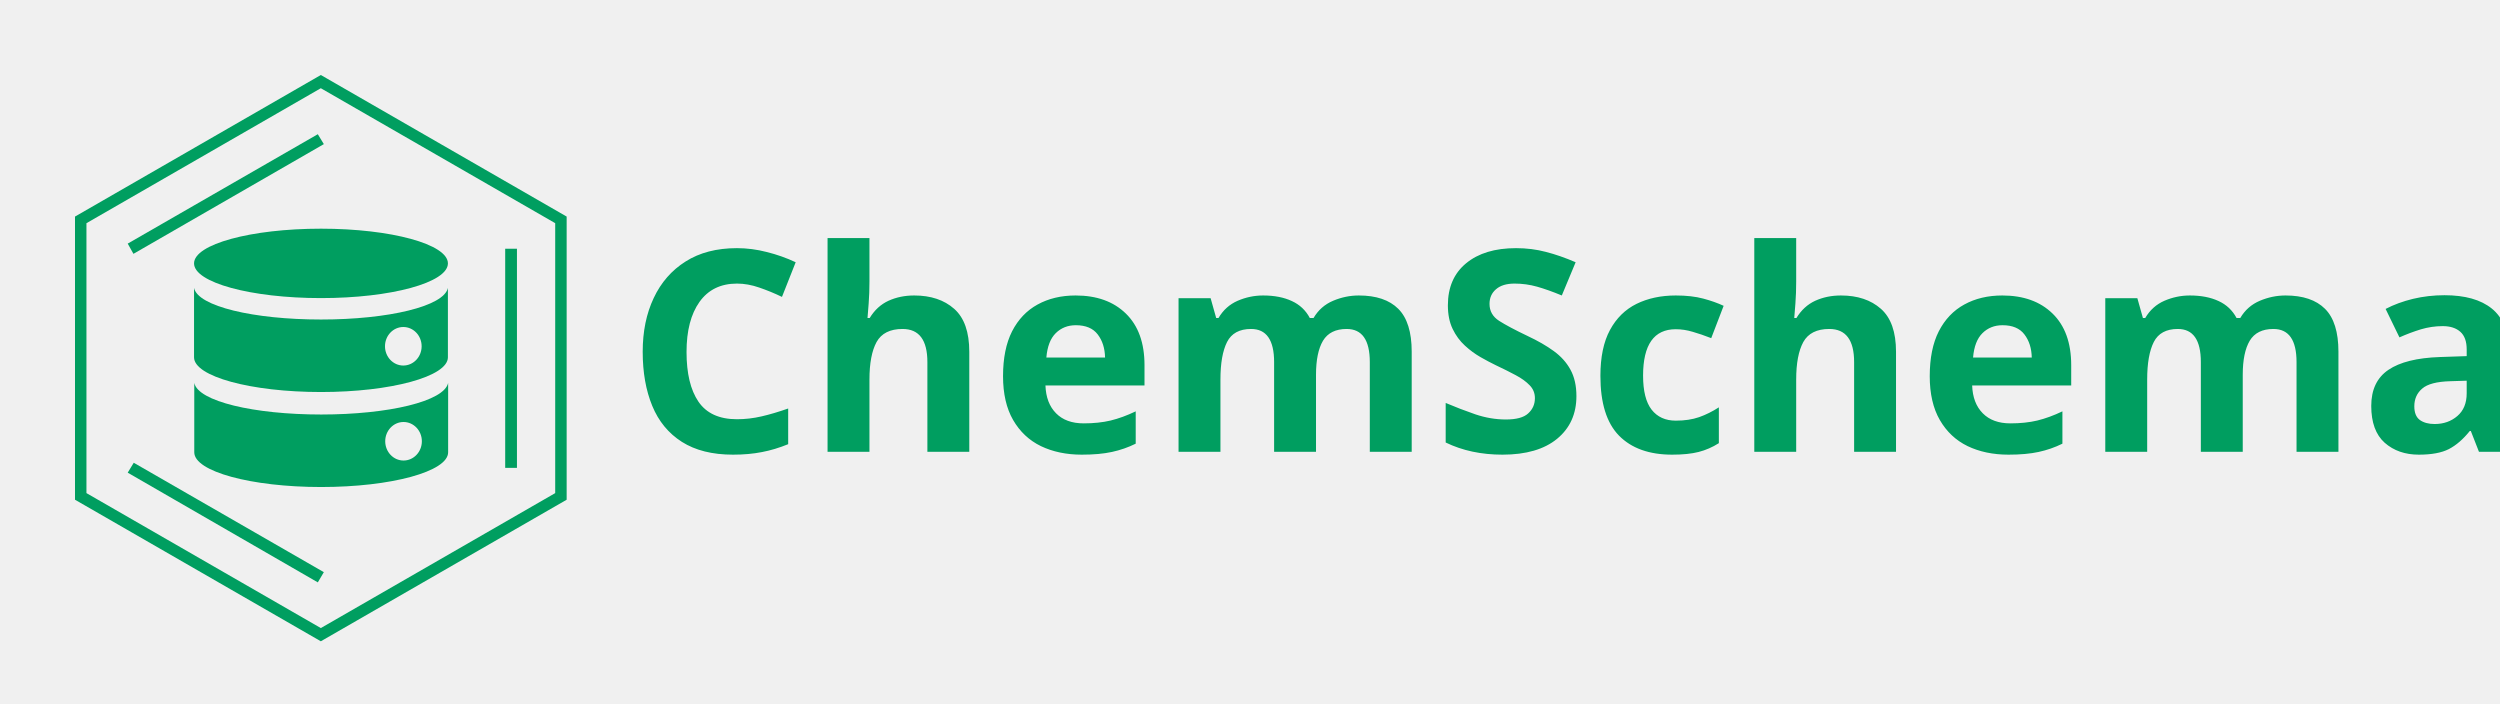
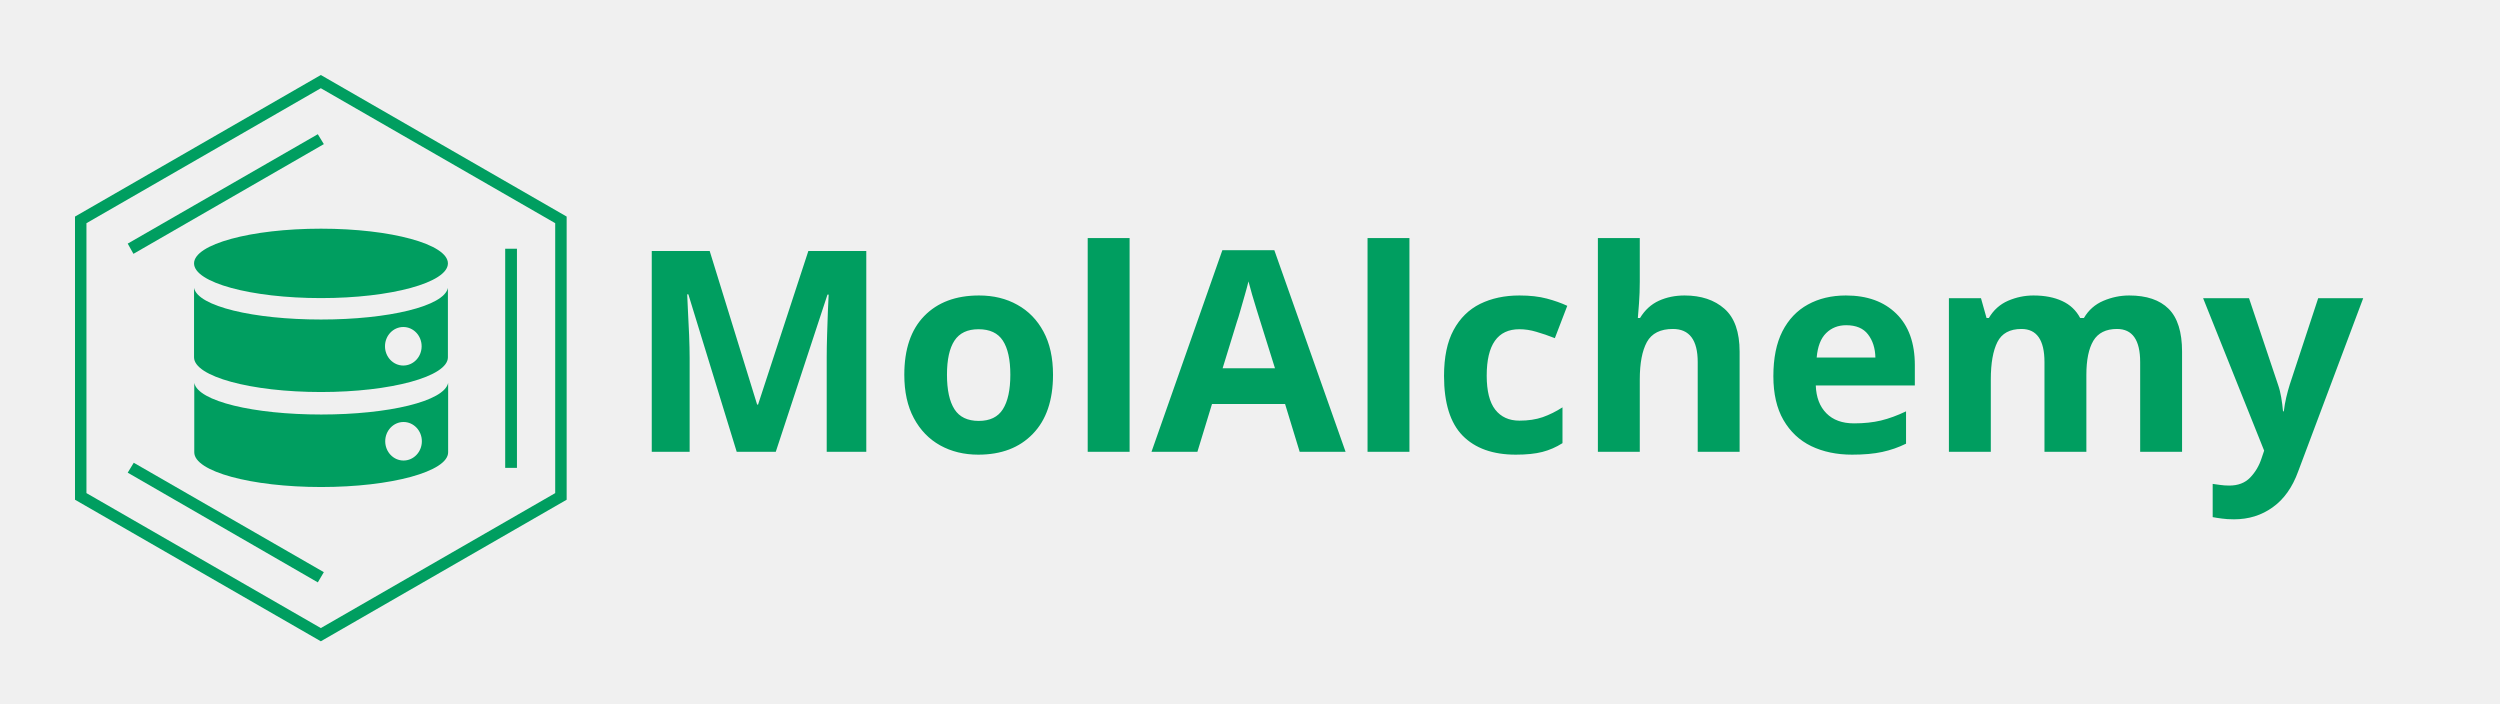
<svg xmlns="http://www.w3.org/2000/svg" width="3200" height="900" viewBox="0 0 3200 900" version="1.1" id="svg6" xml:space="preserve">
  <defs id="defs10">
    <rect x="3280" y="656" width="116" height="120" id="rect29" />
    <rect x="2332" y="628" width="132" height="36" id="rect28" />
    <rect x="97.227" y="48.437" width="225.432" height="44.392" id="rect26" />
  </defs>
  <g id="g29" transform="translate(-70,16)">
    <path id="path1225-6" style="fill:#009e60;fill-opacity:1;stroke:none;stroke-width:27.381;stroke-miterlimit:4;stroke-dasharray:none;stroke-opacity:1;stop-color:#000000" d="m 643.613,474.107 c -4.81,23.534 -76.257,40.469 -162.459,40.472 -86.243,-0.005 -157.734,-16.926 -162.488,-40.472 v 88.834 c -0.041,24.545 72.721,44.449 162.488,44.447 89.755,-0.003 162.5,-19.905 162.459,-44.447 z m -57.066,50.048 c 12.947,0.015 23.435,11.053 23.434,24.663 0.002,13.61 -10.486,24.648 -23.434,24.663 -12.958,0.002 -23.464,-11.041 -23.462,-24.663 -0.002,-13.622 10.504,-24.664 23.462,-24.663 z" />
    <path id="path1225" style="fill:#009e60;fill-opacity:1;stroke:none;stroke-width:27.381;stroke-miterlimit:4;stroke-dasharray:none;stroke-opacity:1;stop-color:#000000" d="m 643.322,352.515 c -4.81,23.534 -76.257,40.469 -162.459,40.472 -86.243,-0.005 -157.734,-16.926 -162.488,-40.472 v 88.834 c -0.041,24.545 72.721,44.449 162.488,44.447 89.755,-0.003 162.5,-19.905 162.459,-44.447 z m -57.066,50.048 c 12.947,0.015 23.435,11.053 23.434,24.663 0.002,13.61 -10.486,24.648 -23.434,24.663 -12.958,0.002 -23.464,-11.041 -23.462,-24.663 -0.002,-13.622 10.504,-24.664 23.462,-24.663 z" />
    <ellipse style="fill:#009e60;fill-opacity:1;stroke:none;stroke-width:27.381;stroke-miterlimit:4;stroke-dasharray:none;stroke-opacity:1;stop-color:#000000" id="path1225-2-9" cx="480.858" cy="321.137" rx="162.475" ry="44.427" />
  </g>
  <g style="fill:#008000;stroke-width:2.473;stroke-dasharray:none;shape-rendering:geometricPrecision" id="g26" transform="matrix(12.13203,0,0,12.13203,-822.1149,-384.6396)">
    <path d="M 101.613,39.617 75.677,54.554 V 84.428 L 101.613,99.364 127.549,84.428 V 54.554 Z m 0,1.395 24.728,14.239 V 83.73 L 101.613,97.969 76.885,83.73 V 55.252 Z m -0.318,4.852 -20.056,11.543 0.604,1.078 20.088,-11.575 z M 121.065,57.947 v 23.119 h 1.24 V 57.947 Z m -39.19,22.58 -0.636,1.047 20.056,11.575 0.636,-1.078 z" fill="#000000" id="path1" style="fill:#009e60;fill-opacity:1;stroke-width:2.811;stroke-dasharray:none" />
  </g>
  <text xml:space="preserve" id="text26" style="font-style:normal;font-variant:normal;font-weight:bold;font-stretch:normal;font-size:33.983px;font-family:Gadugi;-inkscape-font-specification:'Gadugi Bold';text-align:start;writing-mode:lr-tb;direction:ltr;white-space:pre;shape-inside:url(#rect26);display:inline;fill:#009e60;fill-opacity:1;fill-rule:evenodd;stroke:#ffffff;stroke-width:2;stroke-linecap:round;stroke-dasharray:none;stroke-opacity:0" transform="matrix(10.59348,0,0,10.59348,-228.1691,-259.0534)">
-     <tspan x="97.227" y="79.048" id="tspan1">ChemSchema</tspan>
+     <tspan x="97.227" y="79.048" id="tspan1">MolAlchemy</tspan>
  </text>
</svg>
